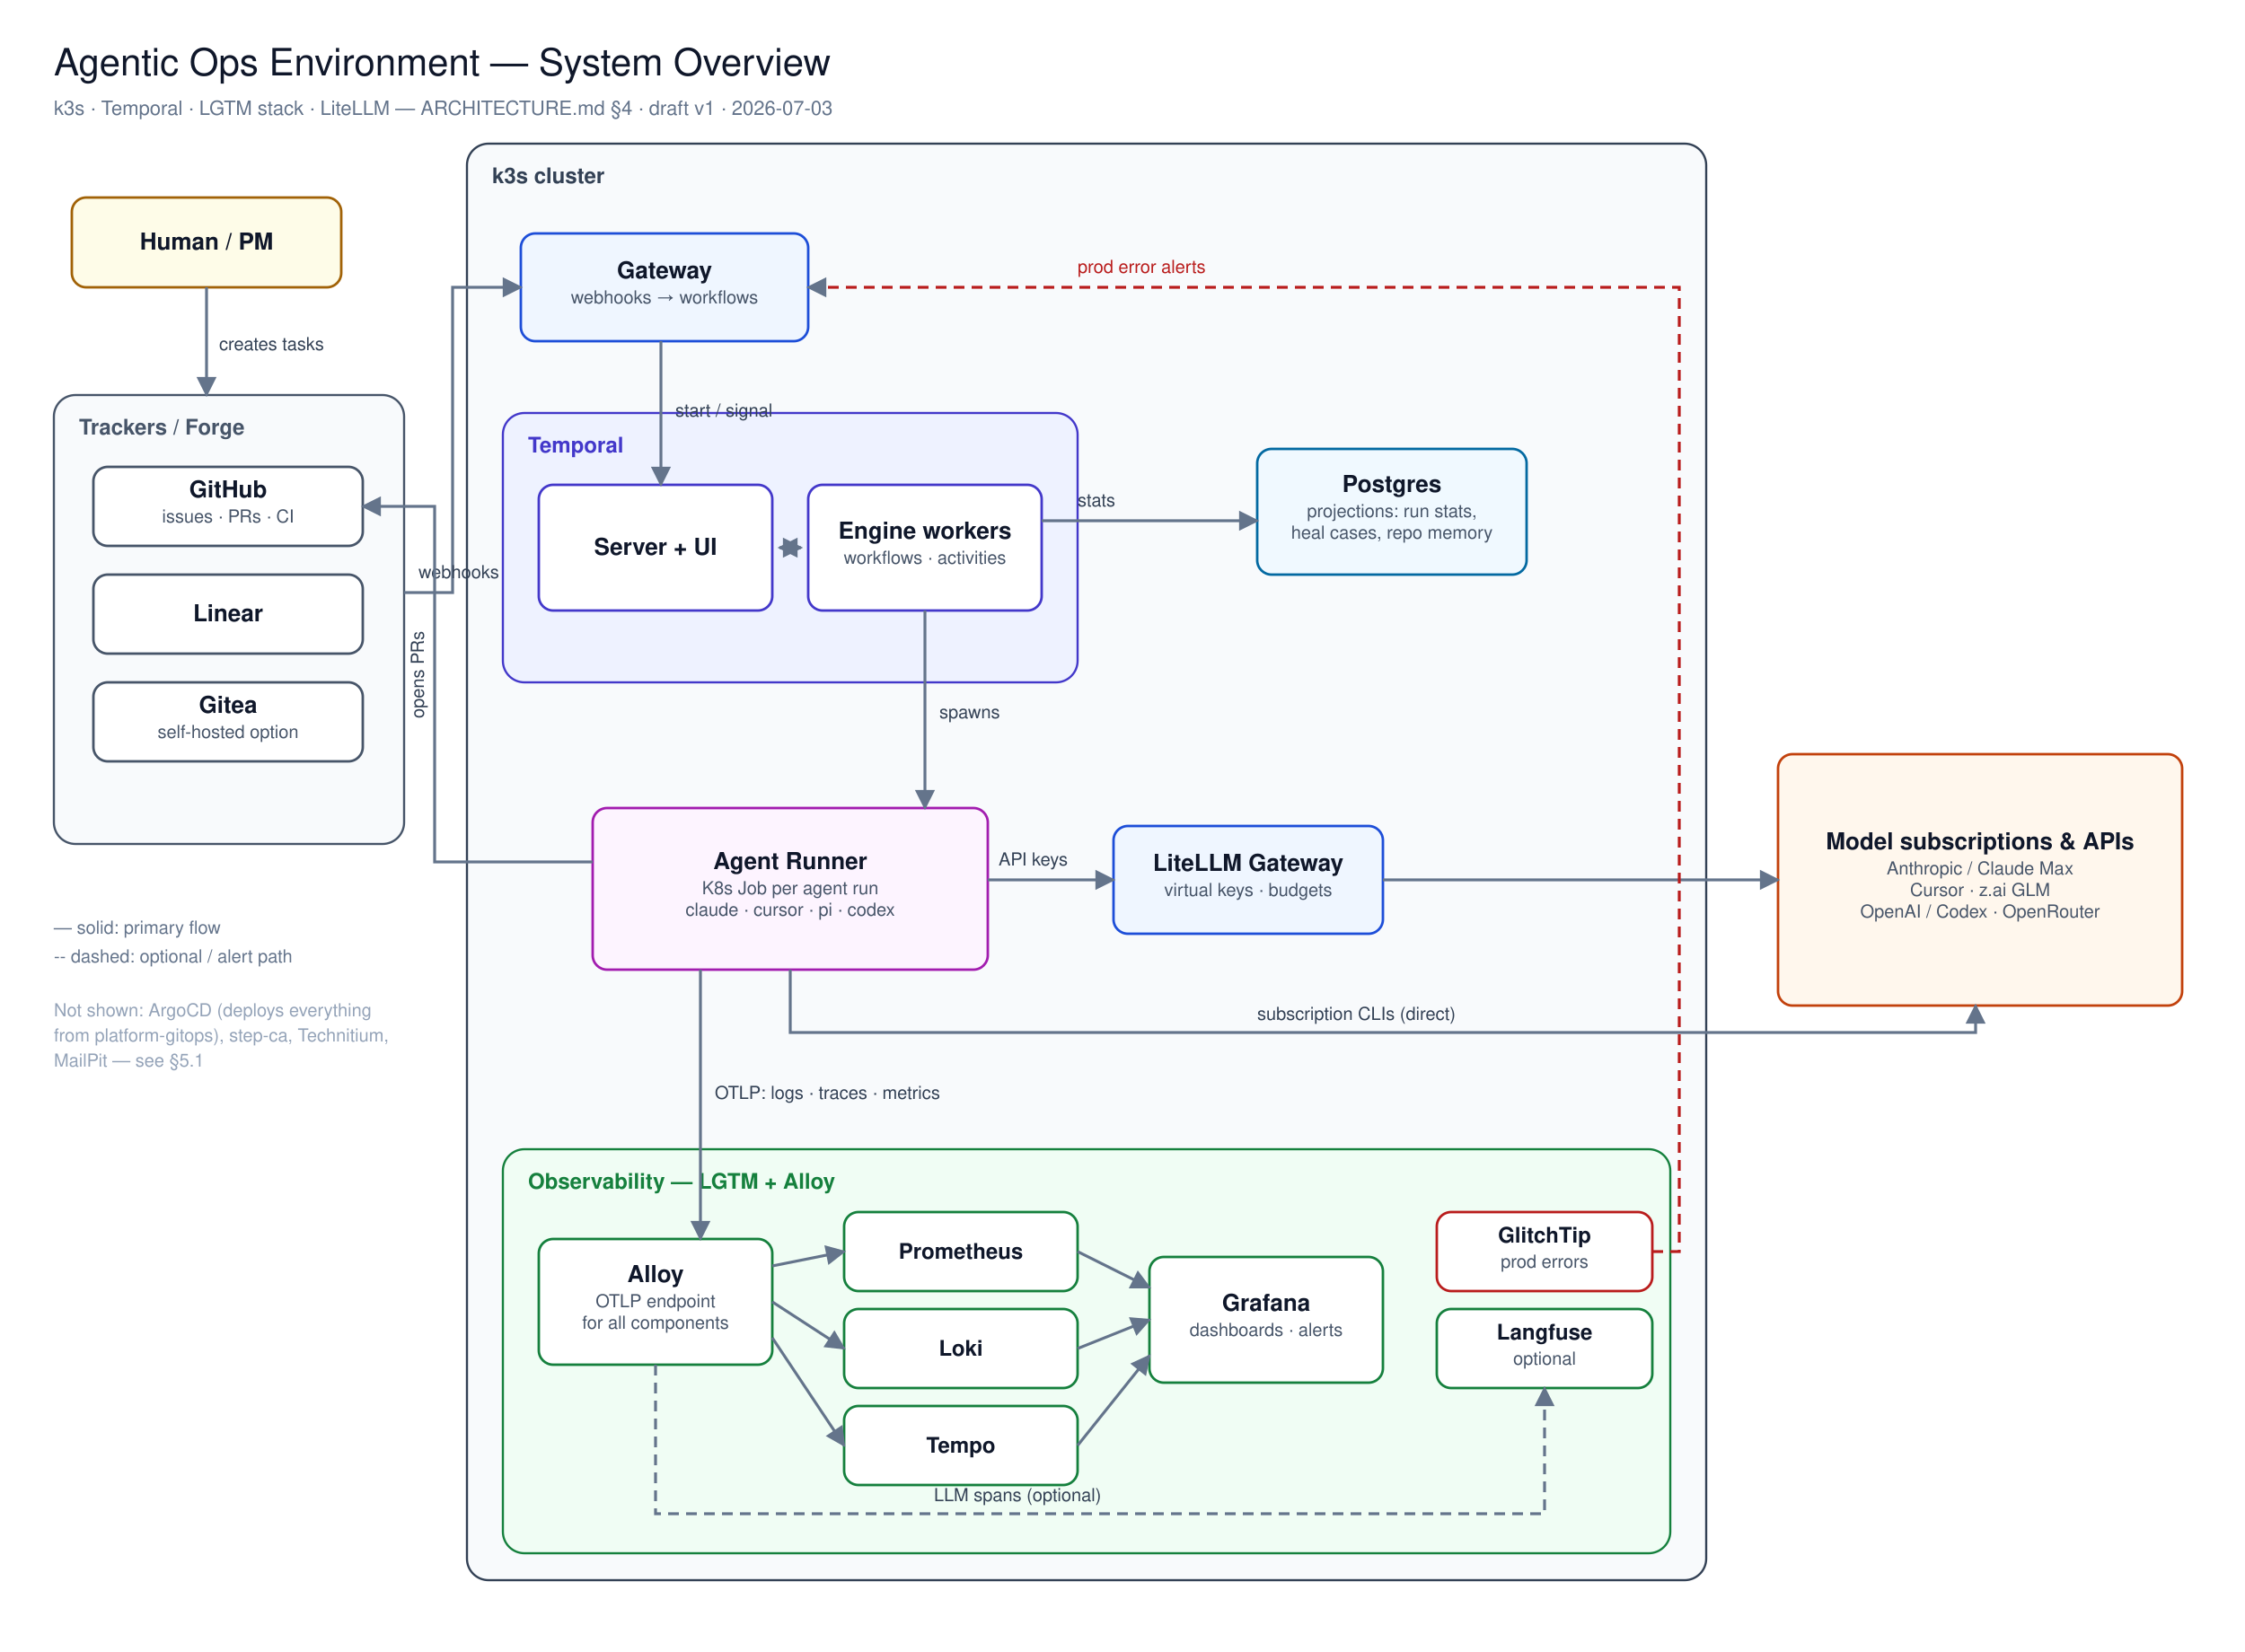
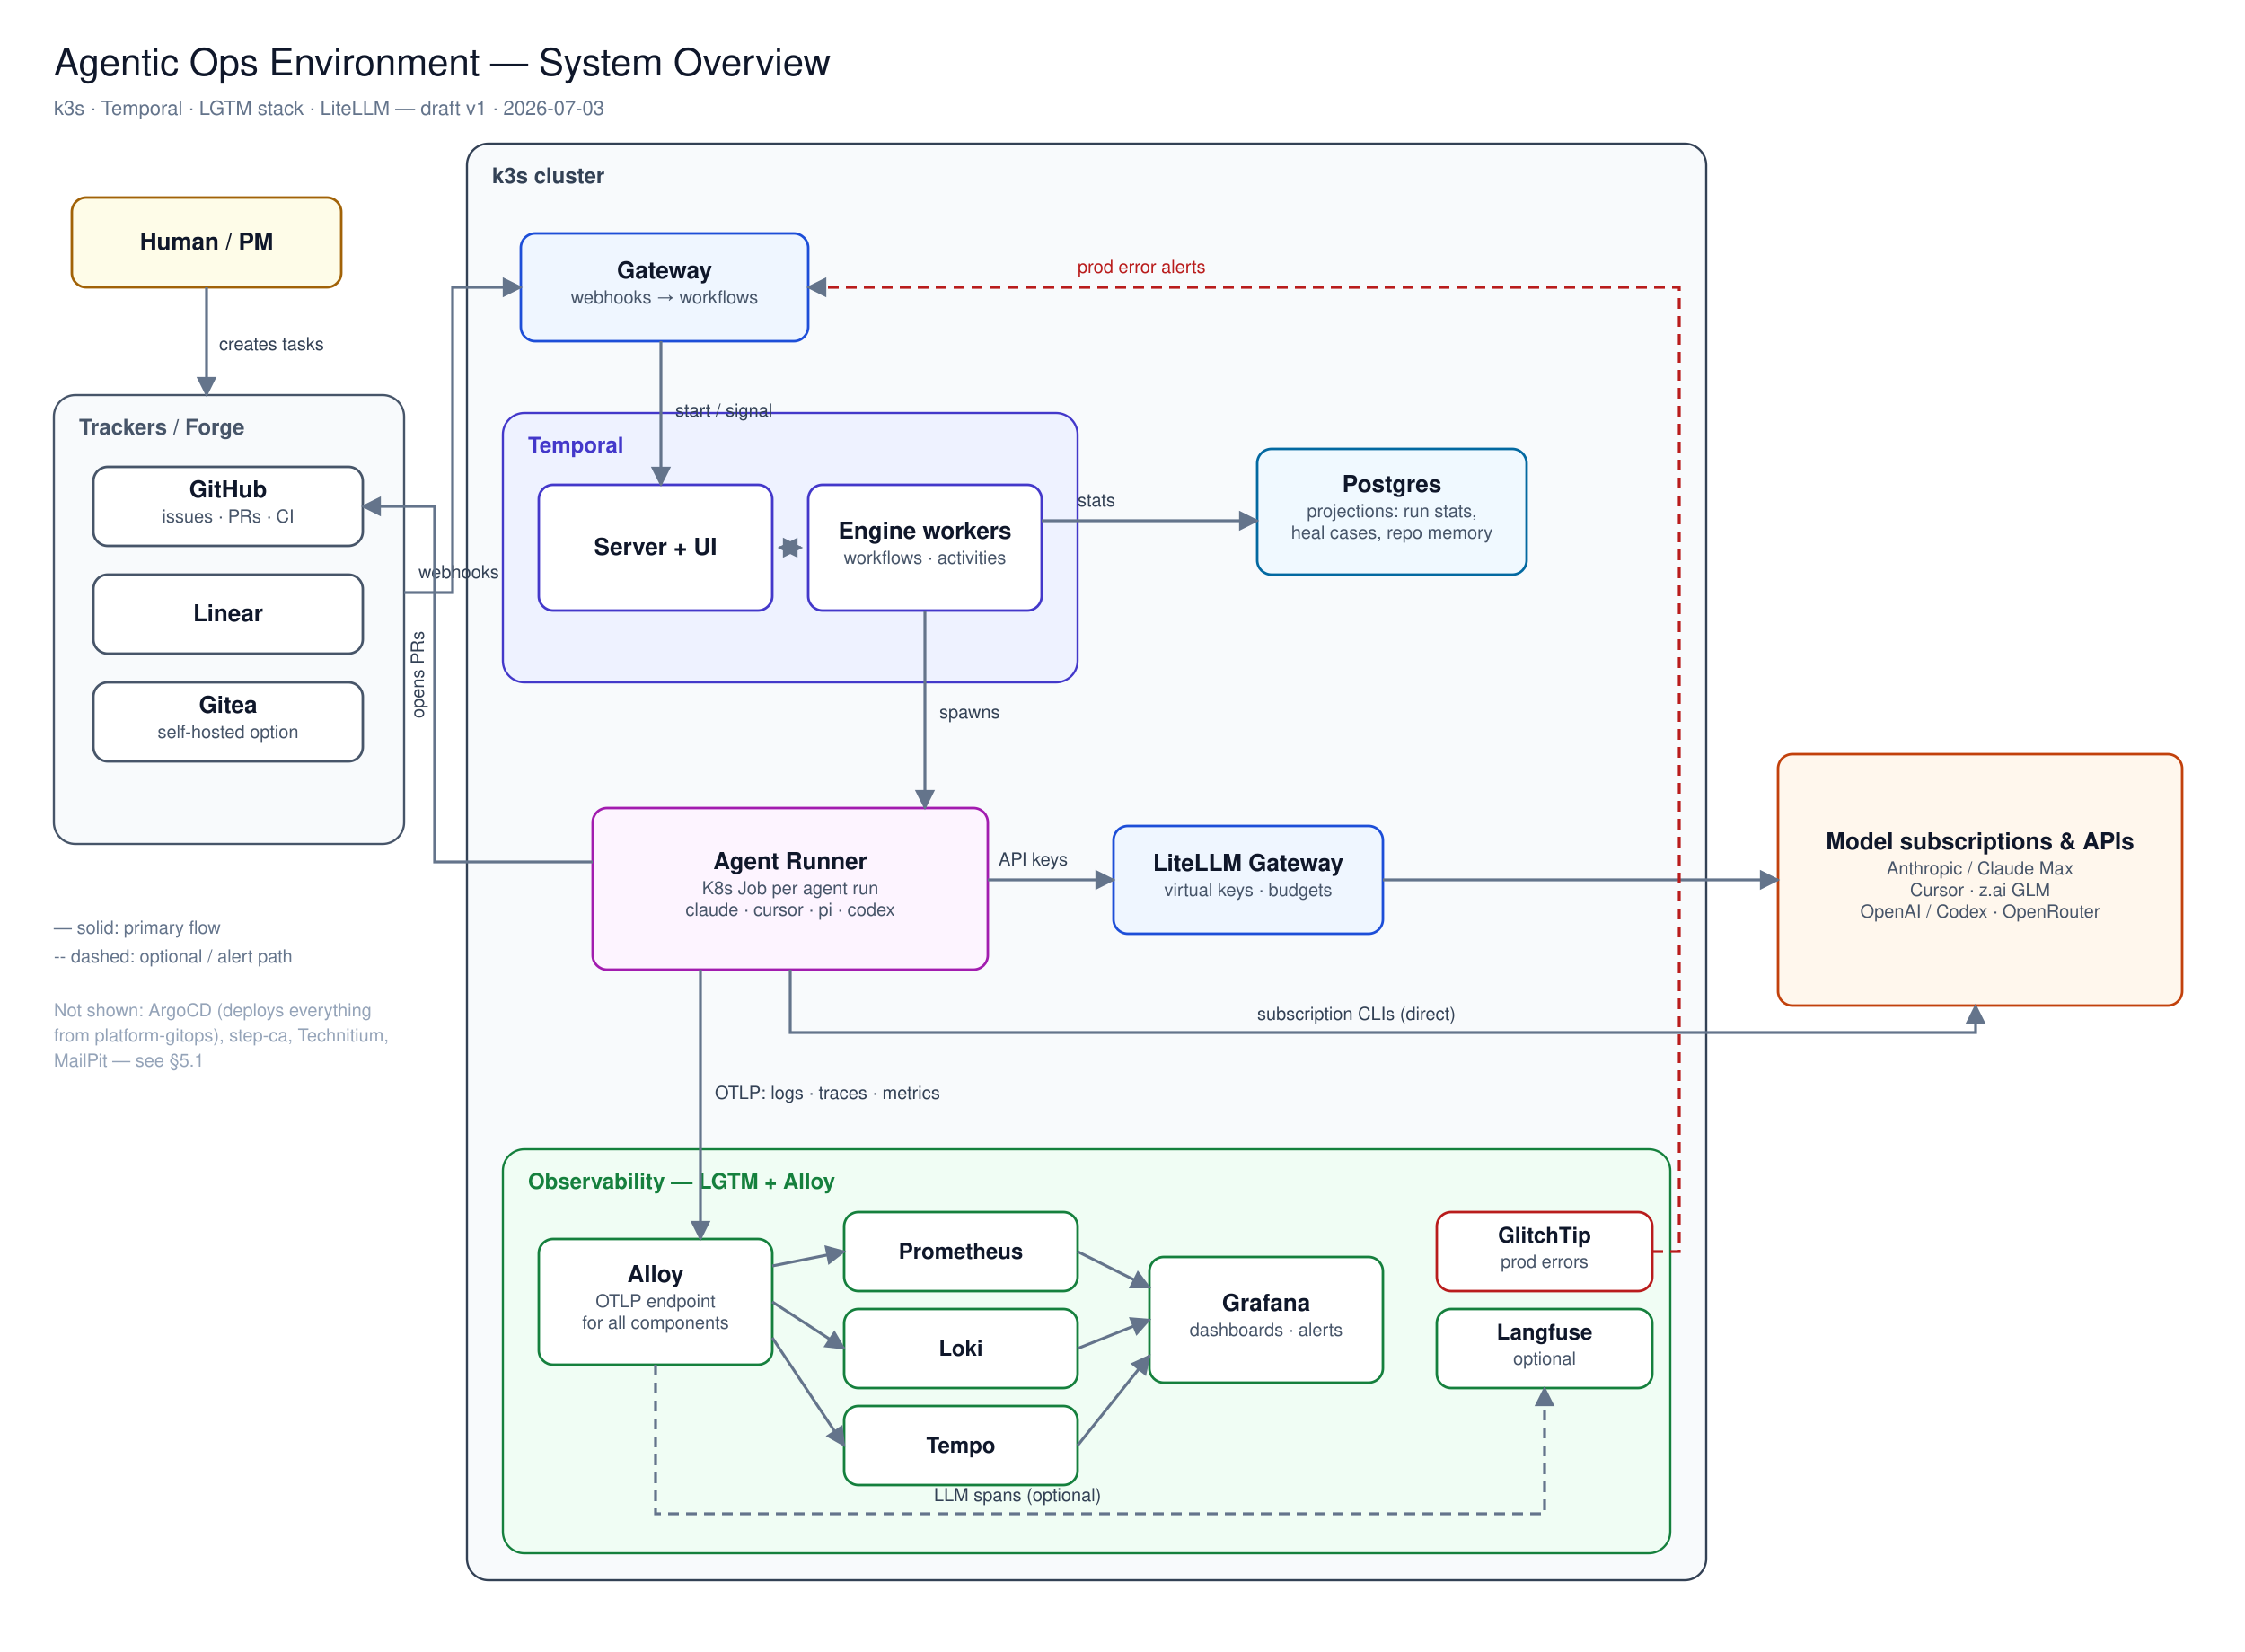
<svg xmlns="http://www.w3.org/2000/svg" width="1250" height="920" viewBox="0 0 1250 920">
  <defs>
    <marker id="arr" viewBox="0 0 10 10" refX="9" refY="5" markerWidth="7" markerHeight="7" orient="auto-start-reverse">
      <path d="M 0 0 L 10 5 L 0 10 z" fill="#64748b" />
    </marker>
  </defs>
  <rect x="0" y="0" width="1250" height="920" fill="#ffffff" />
  <text x="30" y="42" font-family="Helvetica, Arial, sans-serif" font-size="21" fill="#0f172a" text-anchor="start">Agentic Ops Environment — System Overview</text>
-   <text x="30" y="64" font-family="Helvetica, Arial, sans-serif" font-size="11" fill="#64748b" text-anchor="start">k3s · Temporal · LGTM stack · LiteLLM  —  ARCHITECTURE.md §4 · draft v1 · 2026-07-03</text>
+   <text x="30" y="64" font-family="Helvetica, Arial, sans-serif" font-size="11" fill="#64748b" text-anchor="start">k3s · Temporal · LGTM stack · LiteLLM  —  draft v1 · 2026-07-03</text>
  <rect x="40" y="110" width="150" height="50" rx="8" fill="#fefce8" stroke="#a16207" stroke-width="1.4" />
  <text x="115.0" y="139.0" font-family="Helvetica, Arial, sans-serif" font-size="13" font-weight="bold" fill="#0f172a" text-anchor="middle">Human / PM</text>
  <rect x="30" y="220" width="195" height="250" rx="12" fill="#f8fafc" stroke="#475569" stroke-width="1.2" stroke-dasharray="none" />
  <text x="44" y="242" font-family="Helvetica, Arial, sans-serif" font-size="12" font-weight="bold" fill="#475569">Trackers / Forge</text>
  <rect x="52" y="260" width="150" height="44" rx="8" fill="#ffffff" stroke="#475569" stroke-width="1.4" />
  <text x="127.0" y="277.0" font-family="Helvetica, Arial, sans-serif" font-size="13" font-weight="bold" fill="#0f172a" text-anchor="middle">GitHub</text>
  <text x="127.0" y="291.0" font-family="Helvetica, Arial, sans-serif" font-size="10" fill="#475569" text-anchor="middle">issues · PRs · CI</text>
  <rect x="52" y="320" width="150" height="44" rx="8" fill="#ffffff" stroke="#475569" stroke-width="1.4" />
  <text x="127.0" y="346.0" font-family="Helvetica, Arial, sans-serif" font-size="13" font-weight="bold" fill="#0f172a" text-anchor="middle">Linear</text>
  <rect x="52" y="380" width="150" height="44" rx="8" fill="#ffffff" stroke="#475569" stroke-width="1.4" />
  <text x="127.0" y="397.0" font-family="Helvetica, Arial, sans-serif" font-size="13" font-weight="bold" fill="#0f172a" text-anchor="middle">Gitea</text>
  <text x="127.0" y="411.0" font-family="Helvetica, Arial, sans-serif" font-size="10" fill="#475569" text-anchor="middle">self-hosted option</text>
  <path d="M 115,160 L 115,220" fill="none" stroke="#64748b" stroke-width="1.6" marker-end="url(#arr)" />
  <text x="122" y="195" font-family="Helvetica, Arial, sans-serif" font-size="10" fill="#334155" text-anchor="start">creates tasks</text>
  <rect x="260" y="80" width="690" height="800" rx="12" fill="#f8fafc" stroke="#334155" stroke-width="1.2" stroke-dasharray="none" />
  <text x="274" y="102" font-family="Helvetica, Arial, sans-serif" font-size="12" font-weight="bold" fill="#334155">k3s cluster</text>
  <rect x="290" y="130" width="160" height="60" rx="8" fill="#eff6ff" stroke="#1d4ed8" stroke-width="1.4" />
  <text x="370.0" y="155.0" font-family="Helvetica, Arial, sans-serif" font-size="13" font-weight="bold" fill="#0f172a" text-anchor="middle">Gateway</text>
  <text x="370.0" y="169.0" font-family="Helvetica, Arial, sans-serif" font-size="10" fill="#475569" text-anchor="middle">webhooks → workflows</text>
  <path d="M 225,330 L 252,330 L 252,160 L 290,160" fill="none" stroke="#64748b" stroke-width="1.6" marker-end="url(#arr)" />
  <text x="233" y="322" font-family="Helvetica, Arial, sans-serif" font-size="10" fill="#334155" text-anchor="start">webhooks</text>
  <rect x="280" y="230" width="320" height="150" rx="12" fill="#eef2ff" stroke="#4338ca" stroke-width="1.2" stroke-dasharray="none" />
  <text x="294" y="252" font-family="Helvetica, Arial, sans-serif" font-size="12" font-weight="bold" fill="#4338ca">Temporal</text>
  <rect x="300" y="270" width="130" height="70" rx="8" fill="#ffffff" stroke="#4338ca" stroke-width="1.4" />
  <text x="365.0" y="309.0" font-family="Helvetica, Arial, sans-serif" font-size="13" font-weight="bold" fill="#0f172a" text-anchor="middle">Server + UI</text>
  <rect x="450" y="270" width="130" height="70" rx="8" fill="#ffffff" stroke="#4338ca" stroke-width="1.4" />
  <text x="515.0" y="300.0" font-family="Helvetica, Arial, sans-serif" font-size="13" font-weight="bold" fill="#0f172a" text-anchor="middle">Engine workers</text>
  <text x="515.0" y="314.0" font-family="Helvetica, Arial, sans-serif" font-size="10" fill="#475569" text-anchor="middle">workflows · activities</text>
  <path d="M 368,190 L 368,270" fill="none" stroke="#64748b" stroke-width="1.6" marker-end="url(#arr)" />
  <text x="376" y="232" font-family="Helvetica, Arial, sans-serif" font-size="10" fill="#334155" text-anchor="start">start / signal</text>
  <path d="M 434,305 L 446,305" fill="none" stroke="#64748b" stroke-width="1.6" marker-end="url(#arr)" marker-start="url(#arr)" />
  <rect x="700" y="250" width="150" height="70" rx="8" fill="#f0f9ff" stroke="#0369a1" stroke-width="1.4" />
  <text x="775.0" y="274.0" font-family="Helvetica, Arial, sans-serif" font-size="13" font-weight="bold" fill="#0f172a" text-anchor="middle">Postgres</text>
  <text x="775.0" y="288.0" font-family="Helvetica, Arial, sans-serif" font-size="10" fill="#475569" text-anchor="middle">projections: run stats,</text>
  <text x="775.0" y="300.0" font-family="Helvetica, Arial, sans-serif" font-size="10" fill="#475569" text-anchor="middle">heal cases, repo memory</text>
  <path d="M 580,290 L 700,290" fill="none" stroke="#64748b" stroke-width="1.6" marker-end="url(#arr)" />
  <text x="600" y="282" font-family="Helvetica, Arial, sans-serif" font-size="10" fill="#334155" text-anchor="start">stats</text>
  <rect x="330" y="450" width="220" height="90" rx="8" fill="#fdf4ff" stroke="#a21caf" stroke-width="1.4" />
  <text x="440.0" y="484.0" font-family="Helvetica, Arial, sans-serif" font-size="13" font-weight="bold" fill="#0f172a" text-anchor="middle">Agent Runner</text>
  <text x="440.0" y="498.0" font-family="Helvetica, Arial, sans-serif" font-size="10" fill="#475569" text-anchor="middle">K8s Job per agent run</text>
  <text x="440.0" y="510.0" font-family="Helvetica, Arial, sans-serif" font-size="10" fill="#475569" text-anchor="middle">claude · cursor · pi · codex</text>
  <path d="M 515,340 L 515,450" fill="none" stroke="#64748b" stroke-width="1.6" marker-end="url(#arr)" />
  <text x="523" y="400" font-family="Helvetica, Arial, sans-serif" font-size="10" fill="#334155" text-anchor="start">spawns</text>
  <rect x="620" y="460" width="150" height="60" rx="8" fill="#eff6ff" stroke="#1d4ed8" stroke-width="1.4" />
  <text x="695.0" y="485.0" font-family="Helvetica, Arial, sans-serif" font-size="13" font-weight="bold" fill="#0f172a" text-anchor="middle">LiteLLM Gateway</text>
  <text x="695.0" y="499.0" font-family="Helvetica, Arial, sans-serif" font-size="10" fill="#475569" text-anchor="middle">virtual keys · budgets</text>
  <path d="M 550,490 L 620,490" fill="none" stroke="#64748b" stroke-width="1.6" marker-end="url(#arr)" />
  <text x="556" y="482" font-family="Helvetica, Arial, sans-serif" font-size="10" fill="#334155" text-anchor="start">API keys</text>
  <rect x="990" y="420" width="225" height="140" rx="8" fill="#fff7ed" stroke="#c2410c" stroke-width="1.4" />
  <text x="1102.5" y="473.0" font-family="Helvetica, Arial, sans-serif" font-size="13" font-weight="bold" fill="#0f172a" text-anchor="middle">Model subscriptions &amp; APIs</text>
  <text x="1102.5" y="487.0" font-family="Helvetica, Arial, sans-serif" font-size="10" fill="#475569" text-anchor="middle">Anthropic / Claude Max</text>
  <text x="1102.5" y="499.0" font-family="Helvetica, Arial, sans-serif" font-size="10" fill="#475569" text-anchor="middle">Cursor · z.ai GLM</text>
  <text x="1102.5" y="511.0" font-family="Helvetica, Arial, sans-serif" font-size="10" fill="#475569" text-anchor="middle">OpenAI / Codex · OpenRouter</text>
  <path d="M 770,490 L 990,490" fill="none" stroke="#64748b" stroke-width="1.6" marker-end="url(#arr)" />
  <path d="M 440,540 L 440,575 L 1100,575 L 1100,560" fill="none" stroke="#64748b" stroke-width="1.6" marker-end="url(#arr)" />
  <text x="700" y="568" font-family="Helvetica, Arial, sans-serif" font-size="10" fill="#334155" text-anchor="start">subscription CLIs (direct)</text>
  <rect x="280" y="640" width="650" height="225" rx="12" fill="#f0fdf4" stroke="#15803d" stroke-width="1.2" stroke-dasharray="none" />
  <text x="294" y="662" font-family="Helvetica, Arial, sans-serif" font-size="12" font-weight="bold" fill="#15803d">Observability — LGTM + Alloy</text>
  <rect x="300" y="690" width="130" height="70" rx="8" fill="#ffffff" stroke="#15803d" stroke-width="1.4" />
  <text x="365.0" y="714.0" font-family="Helvetica, Arial, sans-serif" font-size="13" font-weight="bold" fill="#0f172a" text-anchor="middle">Alloy</text>
  <text x="365.0" y="728.0" font-family="Helvetica, Arial, sans-serif" font-size="10" fill="#475569" text-anchor="middle">OTLP endpoint</text>
  <text x="365.0" y="740.0" font-family="Helvetica, Arial, sans-serif" font-size="10" fill="#475569" text-anchor="middle">for all components</text>
  <rect x="470" y="675" width="130" height="44" rx="8" fill="#ffffff" stroke="#15803d" stroke-width="1.4" />
  <text x="535.0" y="701.0" font-family="Helvetica, Arial, sans-serif" font-size="12" font-weight="bold" fill="#0f172a" text-anchor="middle">Prometheus</text>
  <rect x="470" y="729" width="130" height="44" rx="8" fill="#ffffff" stroke="#15803d" stroke-width="1.4" />
  <text x="535.0" y="755.0" font-family="Helvetica, Arial, sans-serif" font-size="12" font-weight="bold" fill="#0f172a" text-anchor="middle">Loki</text>
  <rect x="470" y="783" width="130" height="44" rx="8" fill="#ffffff" stroke="#15803d" stroke-width="1.4" />
  <text x="535.0" y="809.0" font-family="Helvetica, Arial, sans-serif" font-size="12" font-weight="bold" fill="#0f172a" text-anchor="middle">Tempo</text>
  <rect x="640" y="700" width="130" height="70" rx="8" fill="#ffffff" stroke="#15803d" stroke-width="1.4" />
  <text x="705.0" y="730.0" font-family="Helvetica, Arial, sans-serif" font-size="13" font-weight="bold" fill="#0f172a" text-anchor="middle">Grafana</text>
  <text x="705.0" y="744.0" font-family="Helvetica, Arial, sans-serif" font-size="10" fill="#475569" text-anchor="middle">dashboards · alerts</text>
  <rect x="800" y="675" width="120" height="44" rx="8" fill="#ffffff" stroke="#b91c1c" stroke-width="1.4" />
  <text x="860.0" y="692.0" font-family="Helvetica, Arial, sans-serif" font-size="12" font-weight="bold" fill="#0f172a" text-anchor="middle">GlitchTip</text>
  <text x="860.0" y="706.0" font-family="Helvetica, Arial, sans-serif" font-size="10" fill="#475569" text-anchor="middle">prod errors</text>
  <rect x="800" y="729" width="120" height="44" rx="8" fill="#ffffff" stroke="#15803d" stroke-width="1.4" />
  <text x="860.0" y="746.0" font-family="Helvetica, Arial, sans-serif" font-size="12" font-weight="bold" fill="#0f172a" text-anchor="middle">Langfuse</text>
  <text x="860.0" y="760.0" font-family="Helvetica, Arial, sans-serif" font-size="10" fill="#475569" text-anchor="middle">optional</text>
  <path d="M 390,540 L 390,690" fill="none" stroke="#64748b" stroke-width="1.6" marker-end="url(#arr)" />
  <text x="398" y="612" font-family="Helvetica, Arial, sans-serif" font-size="10" fill="#334155" text-anchor="start">OTLP: logs · traces · metrics</text>
  <path d="M 430,705 L 470,697" fill="none" stroke="#64748b" stroke-width="1.6" marker-end="url(#arr)" />
  <path d="M 430,725 L 470,751" fill="none" stroke="#64748b" stroke-width="1.6" marker-end="url(#arr)" />
  <path d="M 430,745 L 470,805" fill="none" stroke="#64748b" stroke-width="1.6" marker-end="url(#arr)" />
  <path d="M 600,697 L 640,717" fill="none" stroke="#64748b" stroke-width="1.6" marker-end="url(#arr)" />
  <path d="M 600,751 L 640,735" fill="none" stroke="#64748b" stroke-width="1.6" marker-end="url(#arr)" />
  <path d="M 600,805 L 640,755" fill="none" stroke="#64748b" stroke-width="1.6" marker-end="url(#arr)" />
  <path d="M 365,760 L 365,843 L 860,843 L 860,773" fill="none" stroke="#64748b" stroke-width="1.6" stroke-dasharray="6 4" marker-end="url(#arr)" />
  <text x="520" y="836" font-family="Helvetica, Arial, sans-serif" font-size="10" fill="#334155" text-anchor="start">LLM spans (optional)</text>
  <path d="M 920,697 L 935,697 L 935,160 L 450,160" fill="none" stroke="#b91c1c" stroke-width="1.6" stroke-dasharray="6 4" marker-end="url(#arr)" />
  <text x="600" y="152" font-family="Helvetica, Arial, sans-serif" font-size="10" fill="#b91c1c" text-anchor="start">prod error alerts</text>
  <path d="M 330,480 L 242,480 L 242,282 L 202,282" fill="none" stroke="#64748b" stroke-width="1.6" marker-end="url(#arr)" />
  <text x="236" y="400" font-family="Helvetica, Arial, sans-serif" font-size="10" fill="#334155" text-anchor="start" transform="rotate(-90 236 400)">opens PRs</text>
  <text x="30" y="520" font-family="Helvetica, Arial, sans-serif" font-size="10" fill="#64748b" text-anchor="start">— solid: primary flow</text>
  <text x="30" y="536" font-family="Helvetica, Arial, sans-serif" font-size="10" fill="#64748b" text-anchor="start">-- dashed: optional / alert path</text>
  <text x="30" y="566" font-family="Helvetica, Arial, sans-serif" font-size="10" fill="#94a3b8" text-anchor="start">Not shown: ArgoCD (deploys everything</text>
  <text x="30" y="580" font-family="Helvetica, Arial, sans-serif" font-size="10" fill="#94a3b8" text-anchor="start">from platform-gitops), step-ca, Technitium,</text>
  <text x="30" y="594" font-family="Helvetica, Arial, sans-serif" font-size="10" fill="#94a3b8" text-anchor="start">MailPit — see §5.1</text>
</svg>
